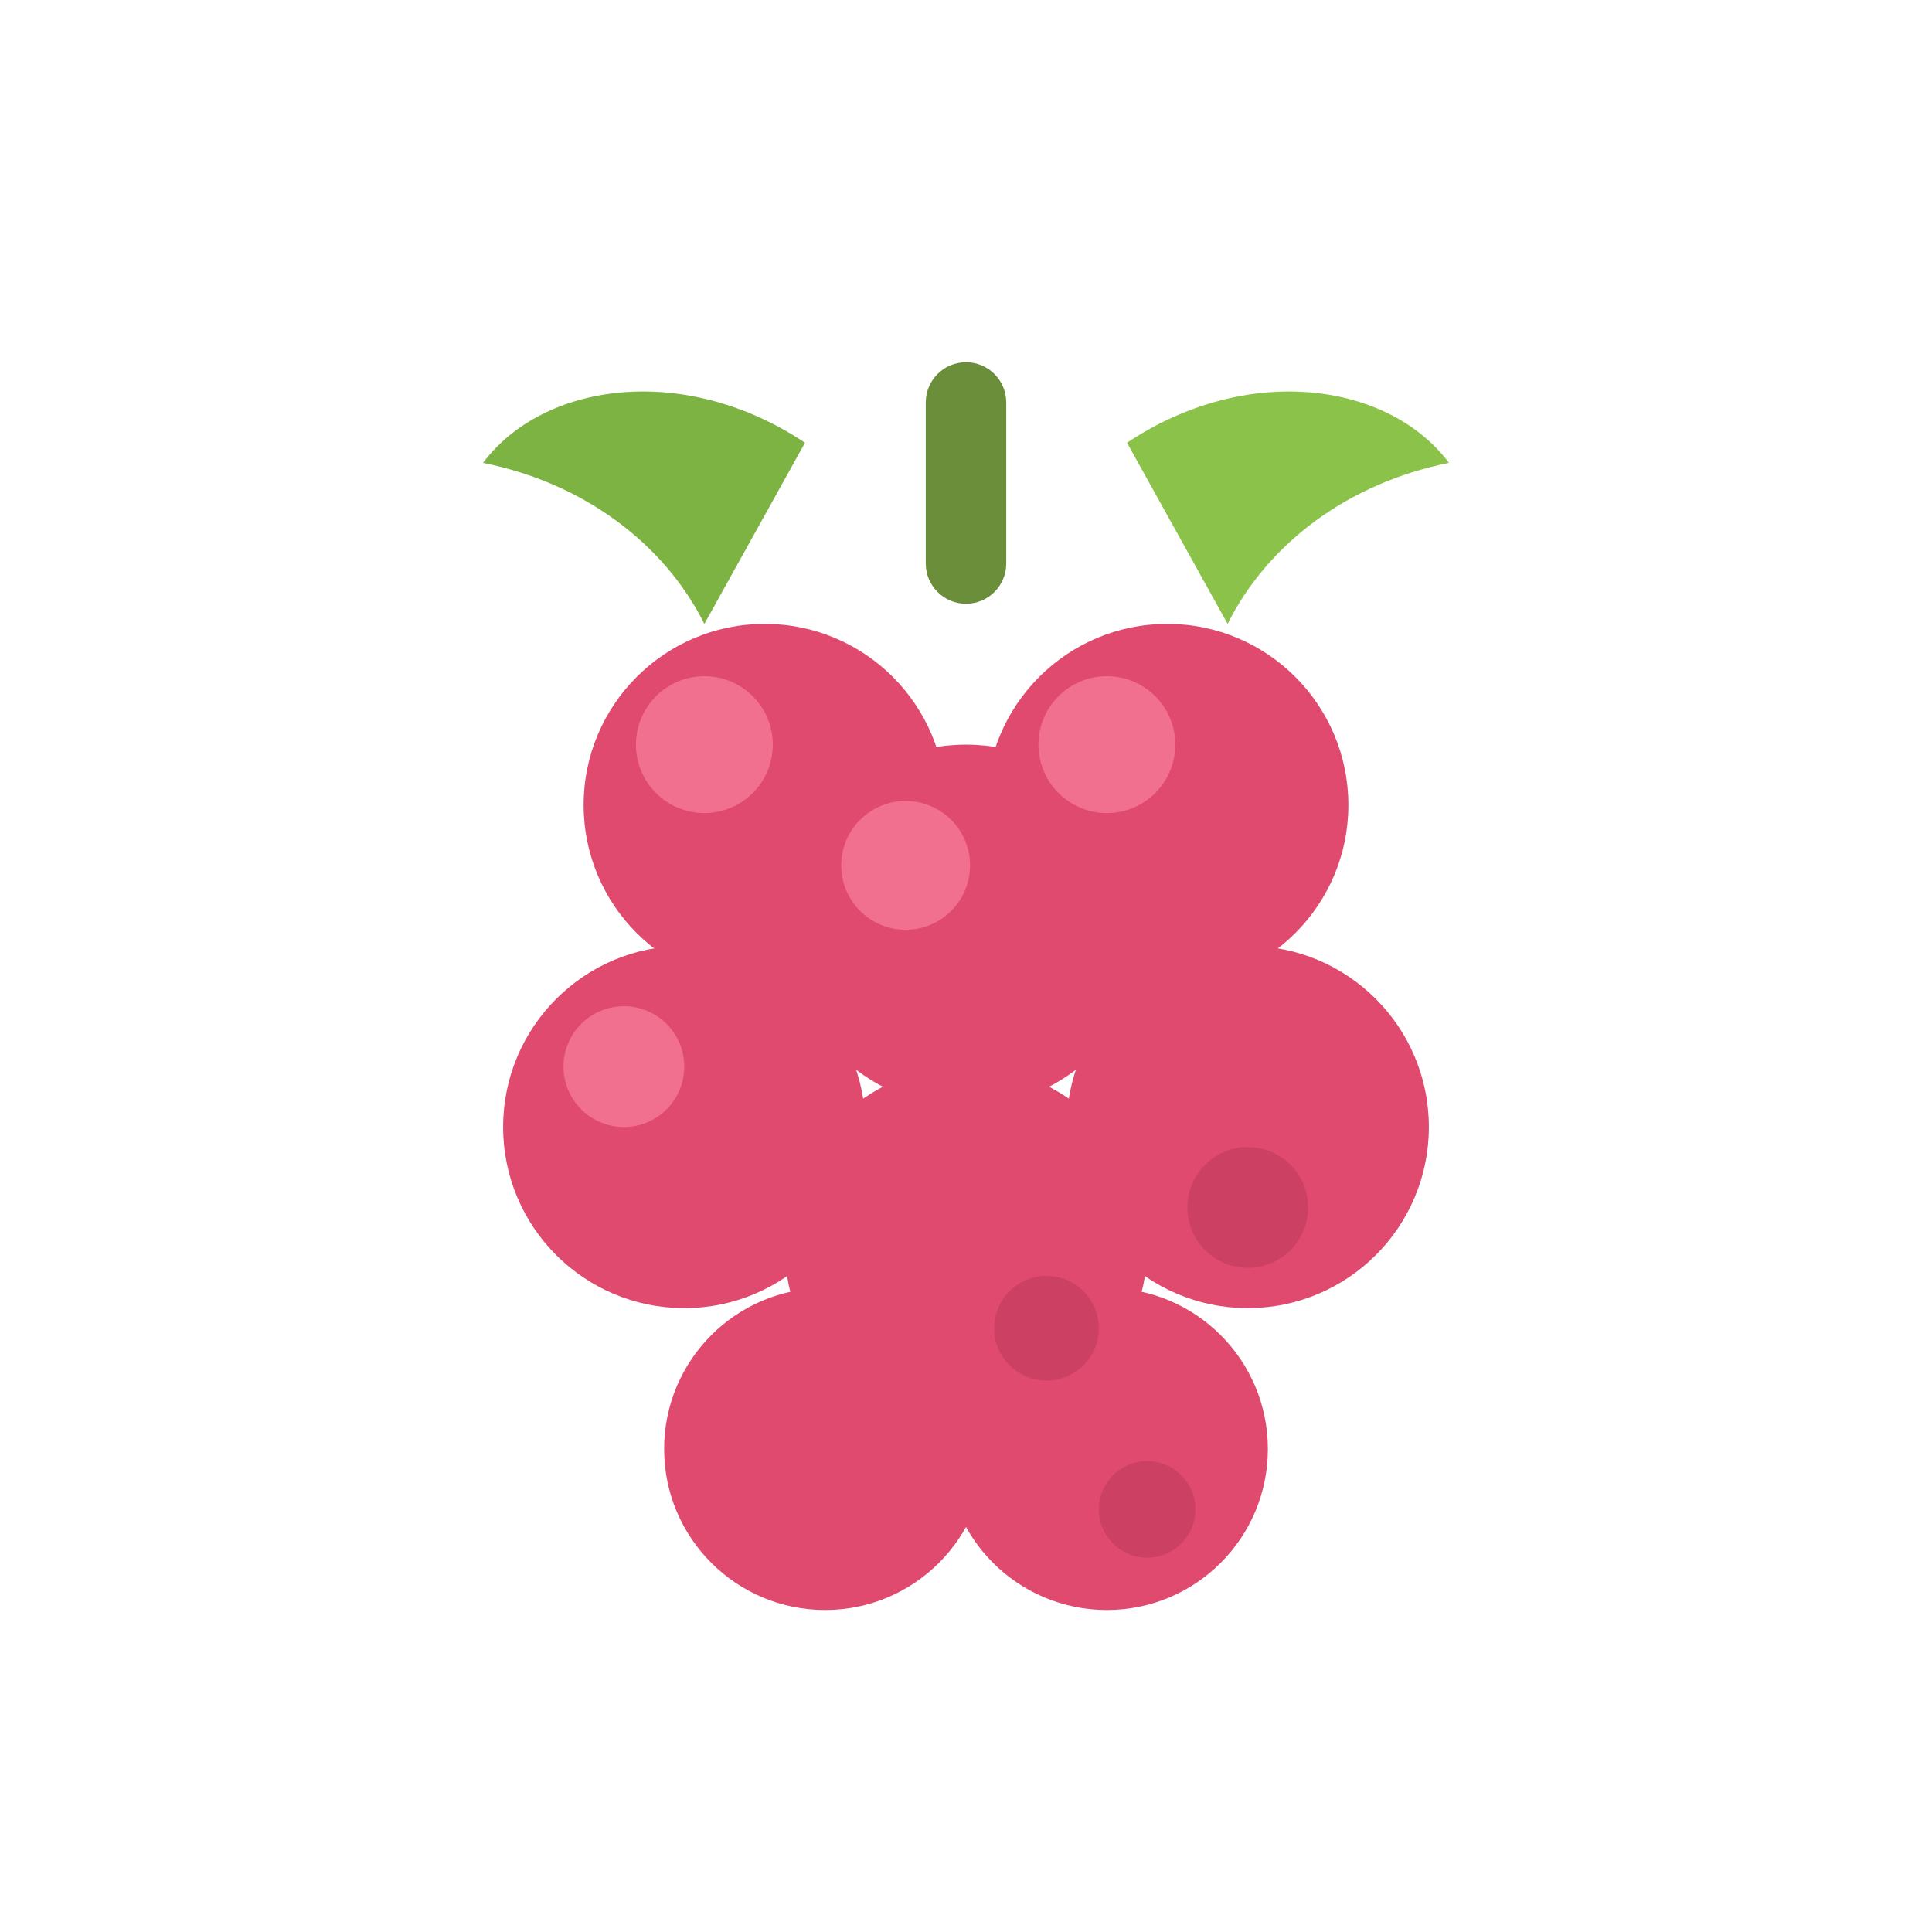
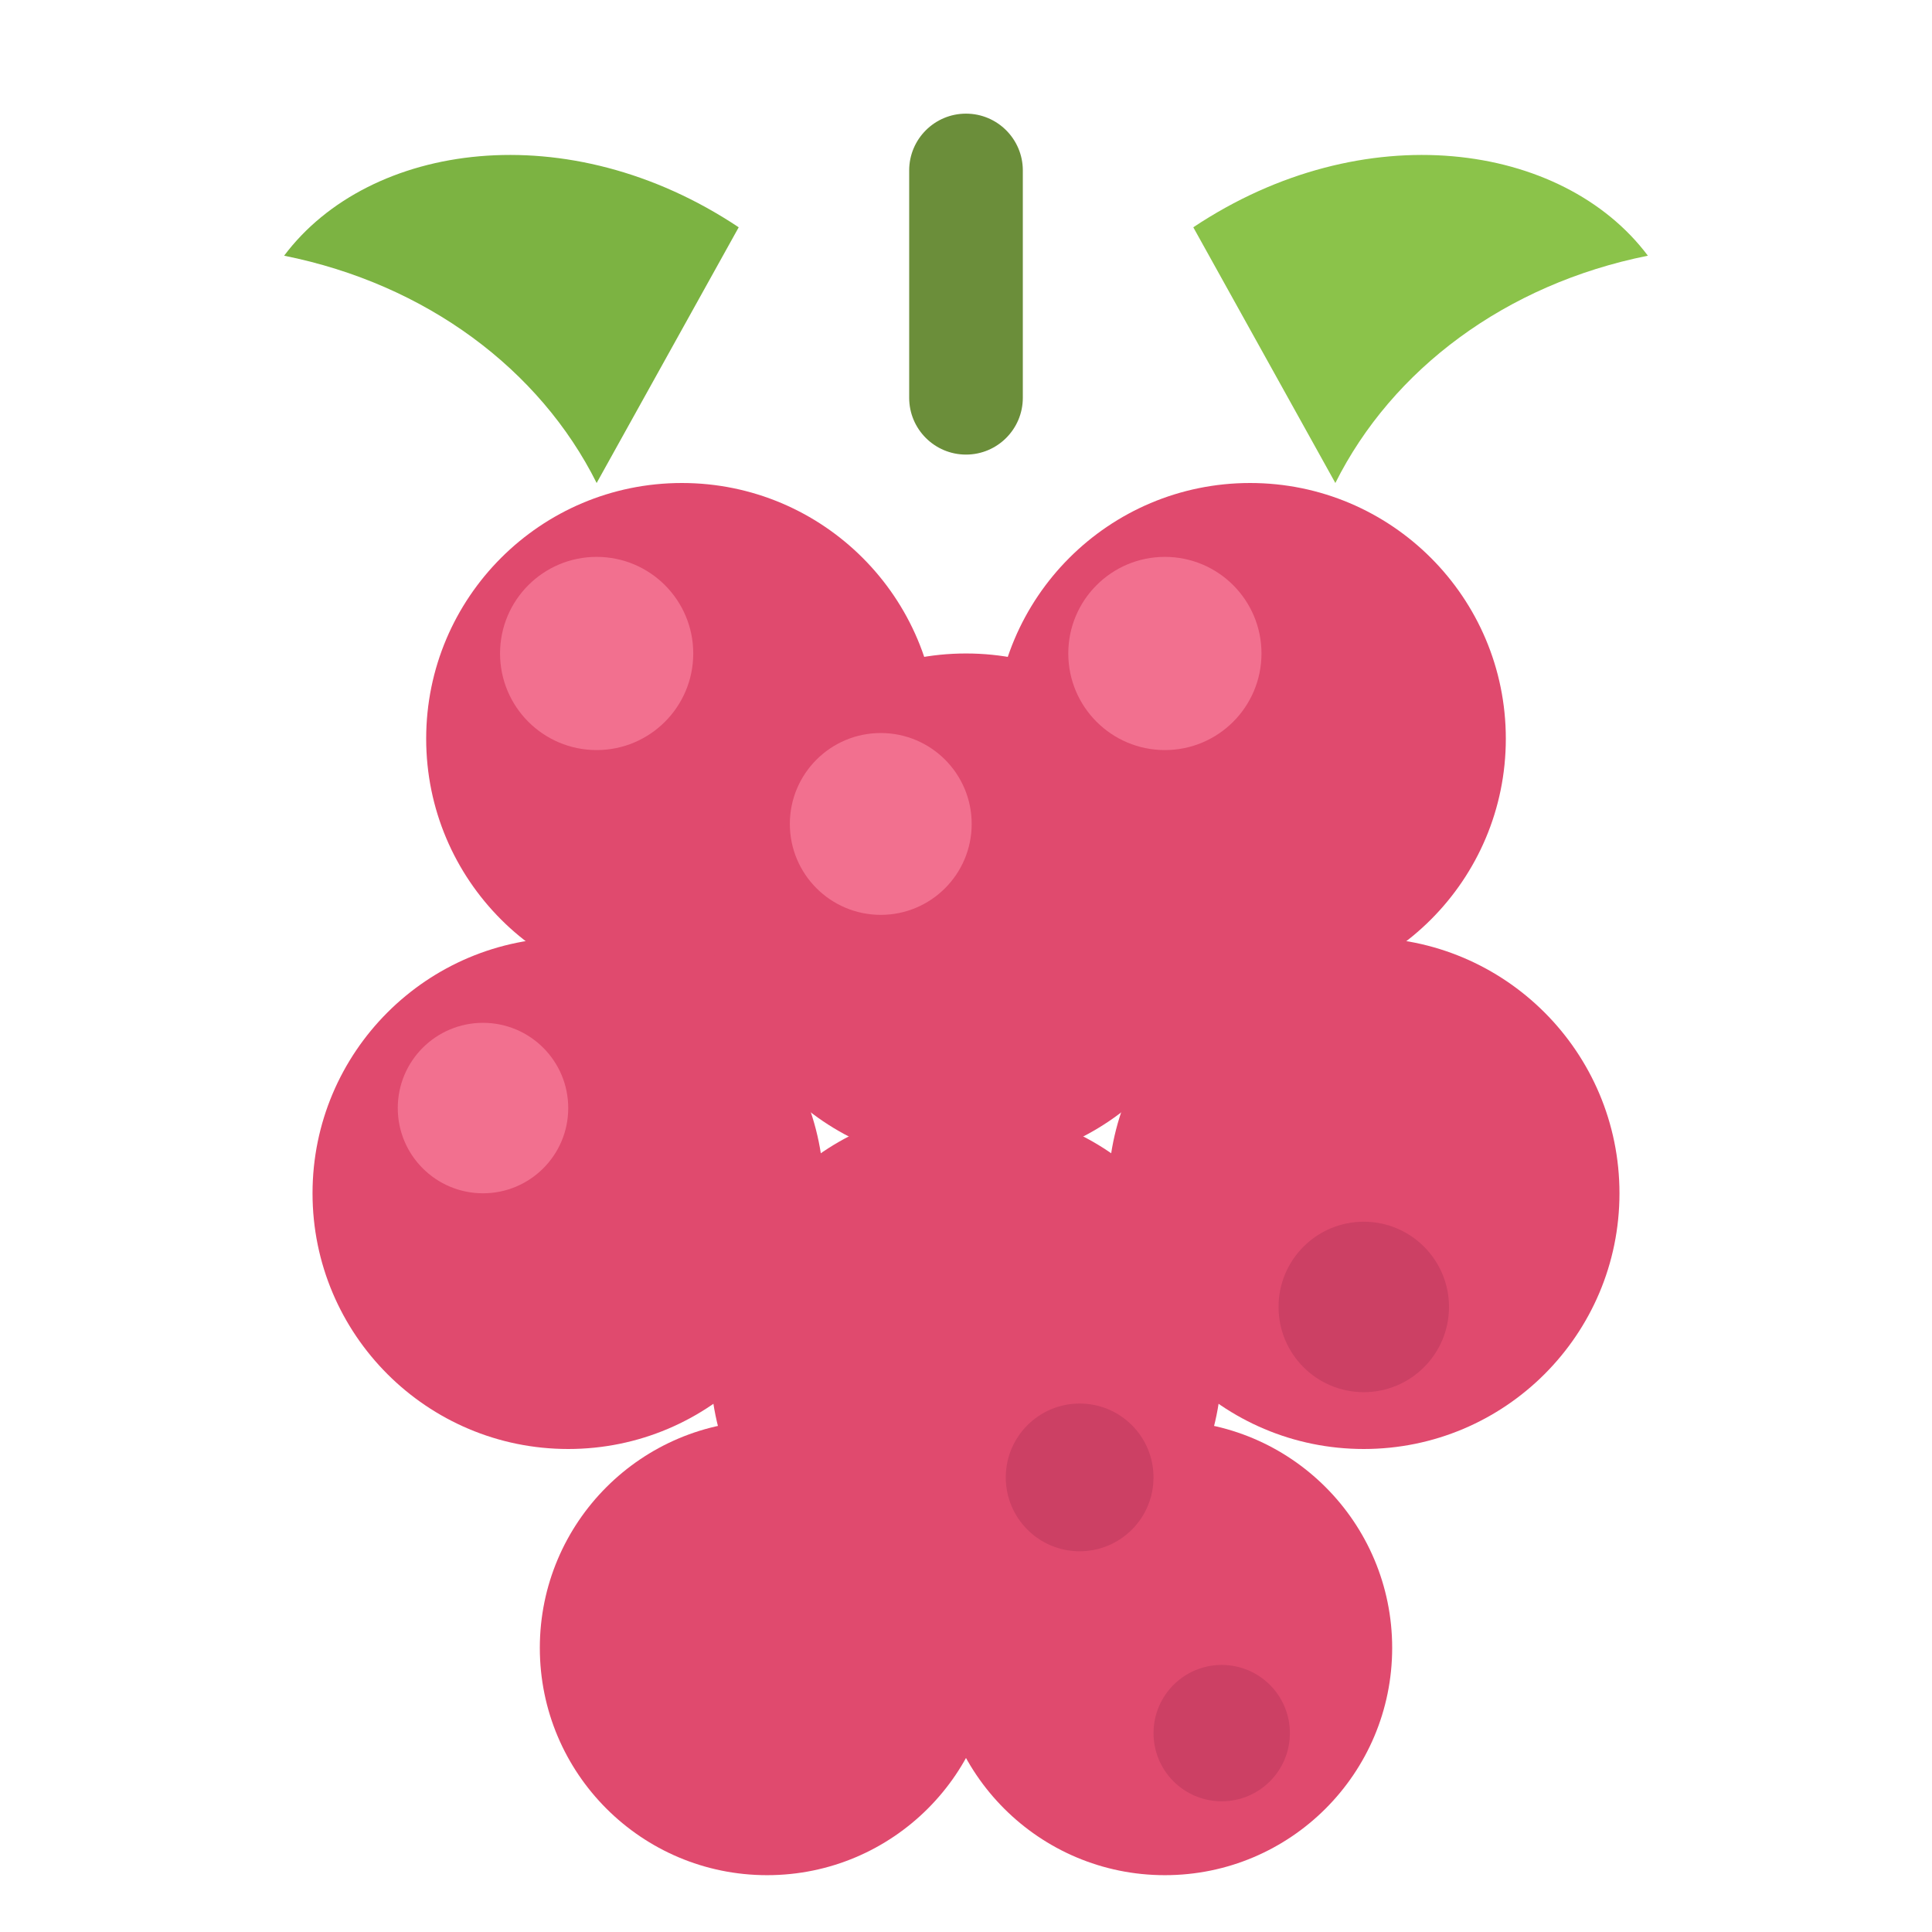
- <svg xmlns="http://www.w3.org/2000/svg" viewBox="0 0 96 96" width="96" height="96">
+ <svg xmlns="http://www.w3.org/2000/svg" viewBox="14 14 68 68" width="96" height="96">
  <g>
    <path d="M40 22c-6-4-13-3-16 1 5 1 9 4 11 8z" fill="#7cb342" />
    <path d="M56 22c6-4 13-3 16 1-5 1-9 4-11 8z" fill="#8bc34a" />
    <rect x="46" y="18" width="4" height="12" rx="2" fill="#6b8e3a" />
    <g fill="#e04a6e">
      <circle cx="38" cy="40" r="9" />
      <circle cx="58" cy="40" r="9" />
      <circle cx="48" cy="46" r="9" />
      <circle cx="34" cy="56" r="9" />
      <circle cx="62" cy="56" r="9" />
      <circle cx="48" cy="62" r="9" />
      <circle cx="41" cy="72" r="8" />
      <circle cx="55" cy="72" r="8" />
    </g>
    <g fill="#f2708f">
      <circle cx="35" cy="37" r="3.4" />
      <circle cx="55" cy="37" r="3.4" />
      <circle cx="45" cy="43" r="3.2" />
      <circle cx="31" cy="53" r="3" />
    </g>
    <g fill="#b8365a" opacity="0.5">
      <circle cx="62" cy="60" r="3" />
      <circle cx="52" cy="66" r="2.6" />
      <circle cx="57" cy="75" r="2.4" />
    </g>
  </g>
</svg>
